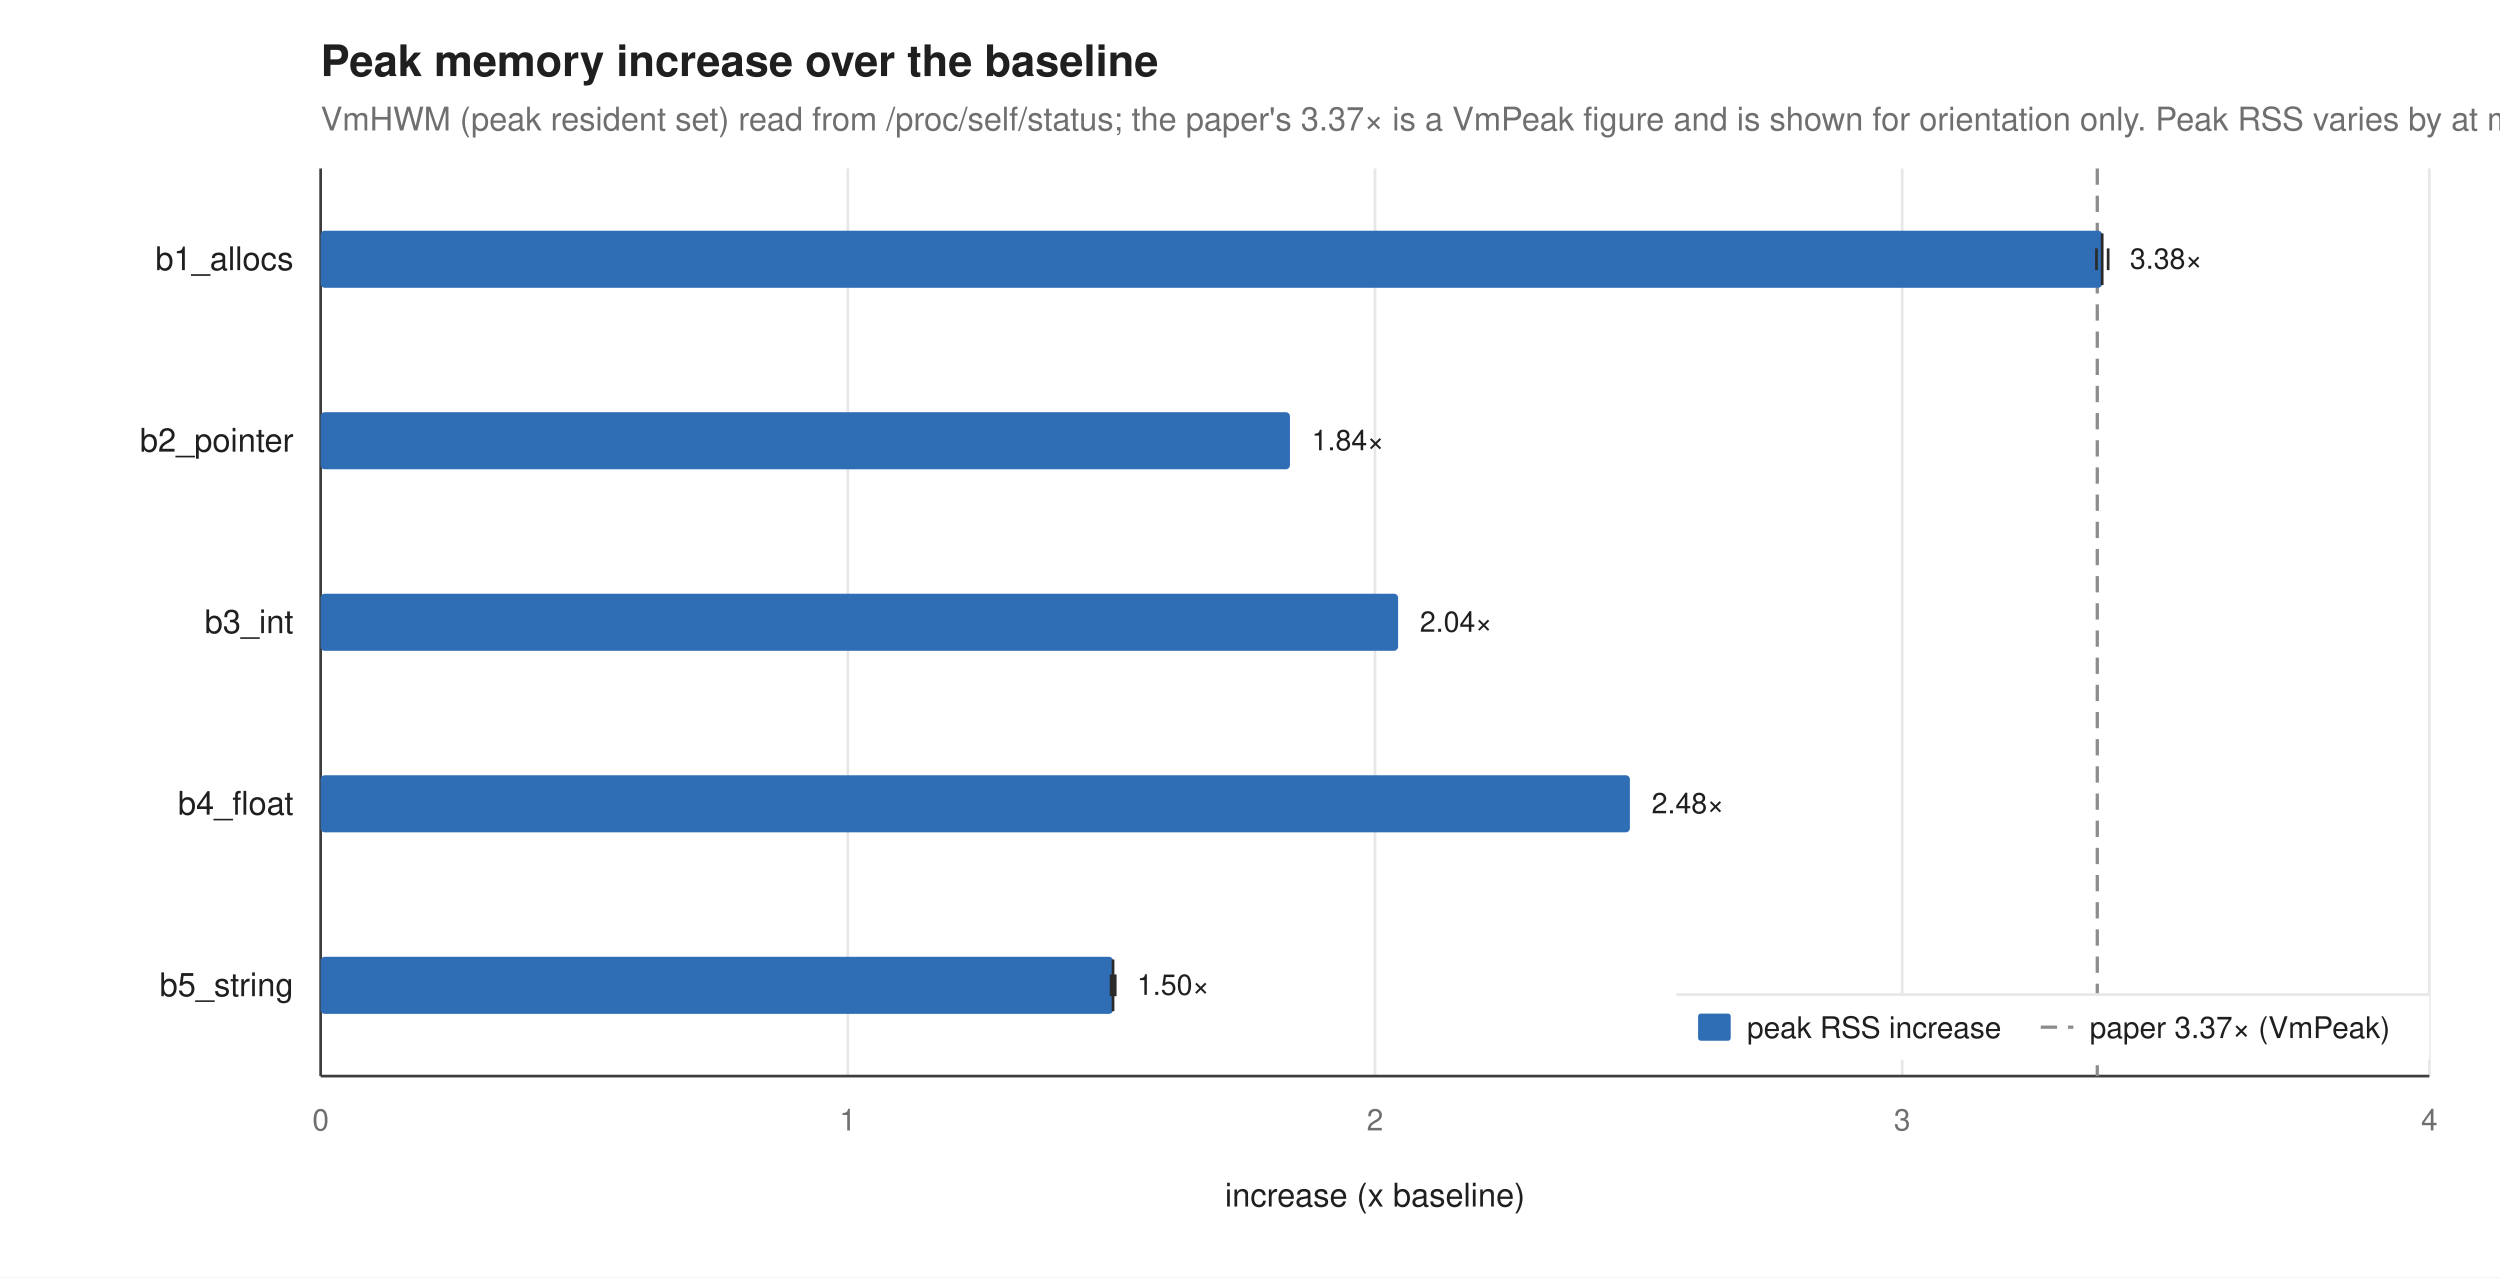
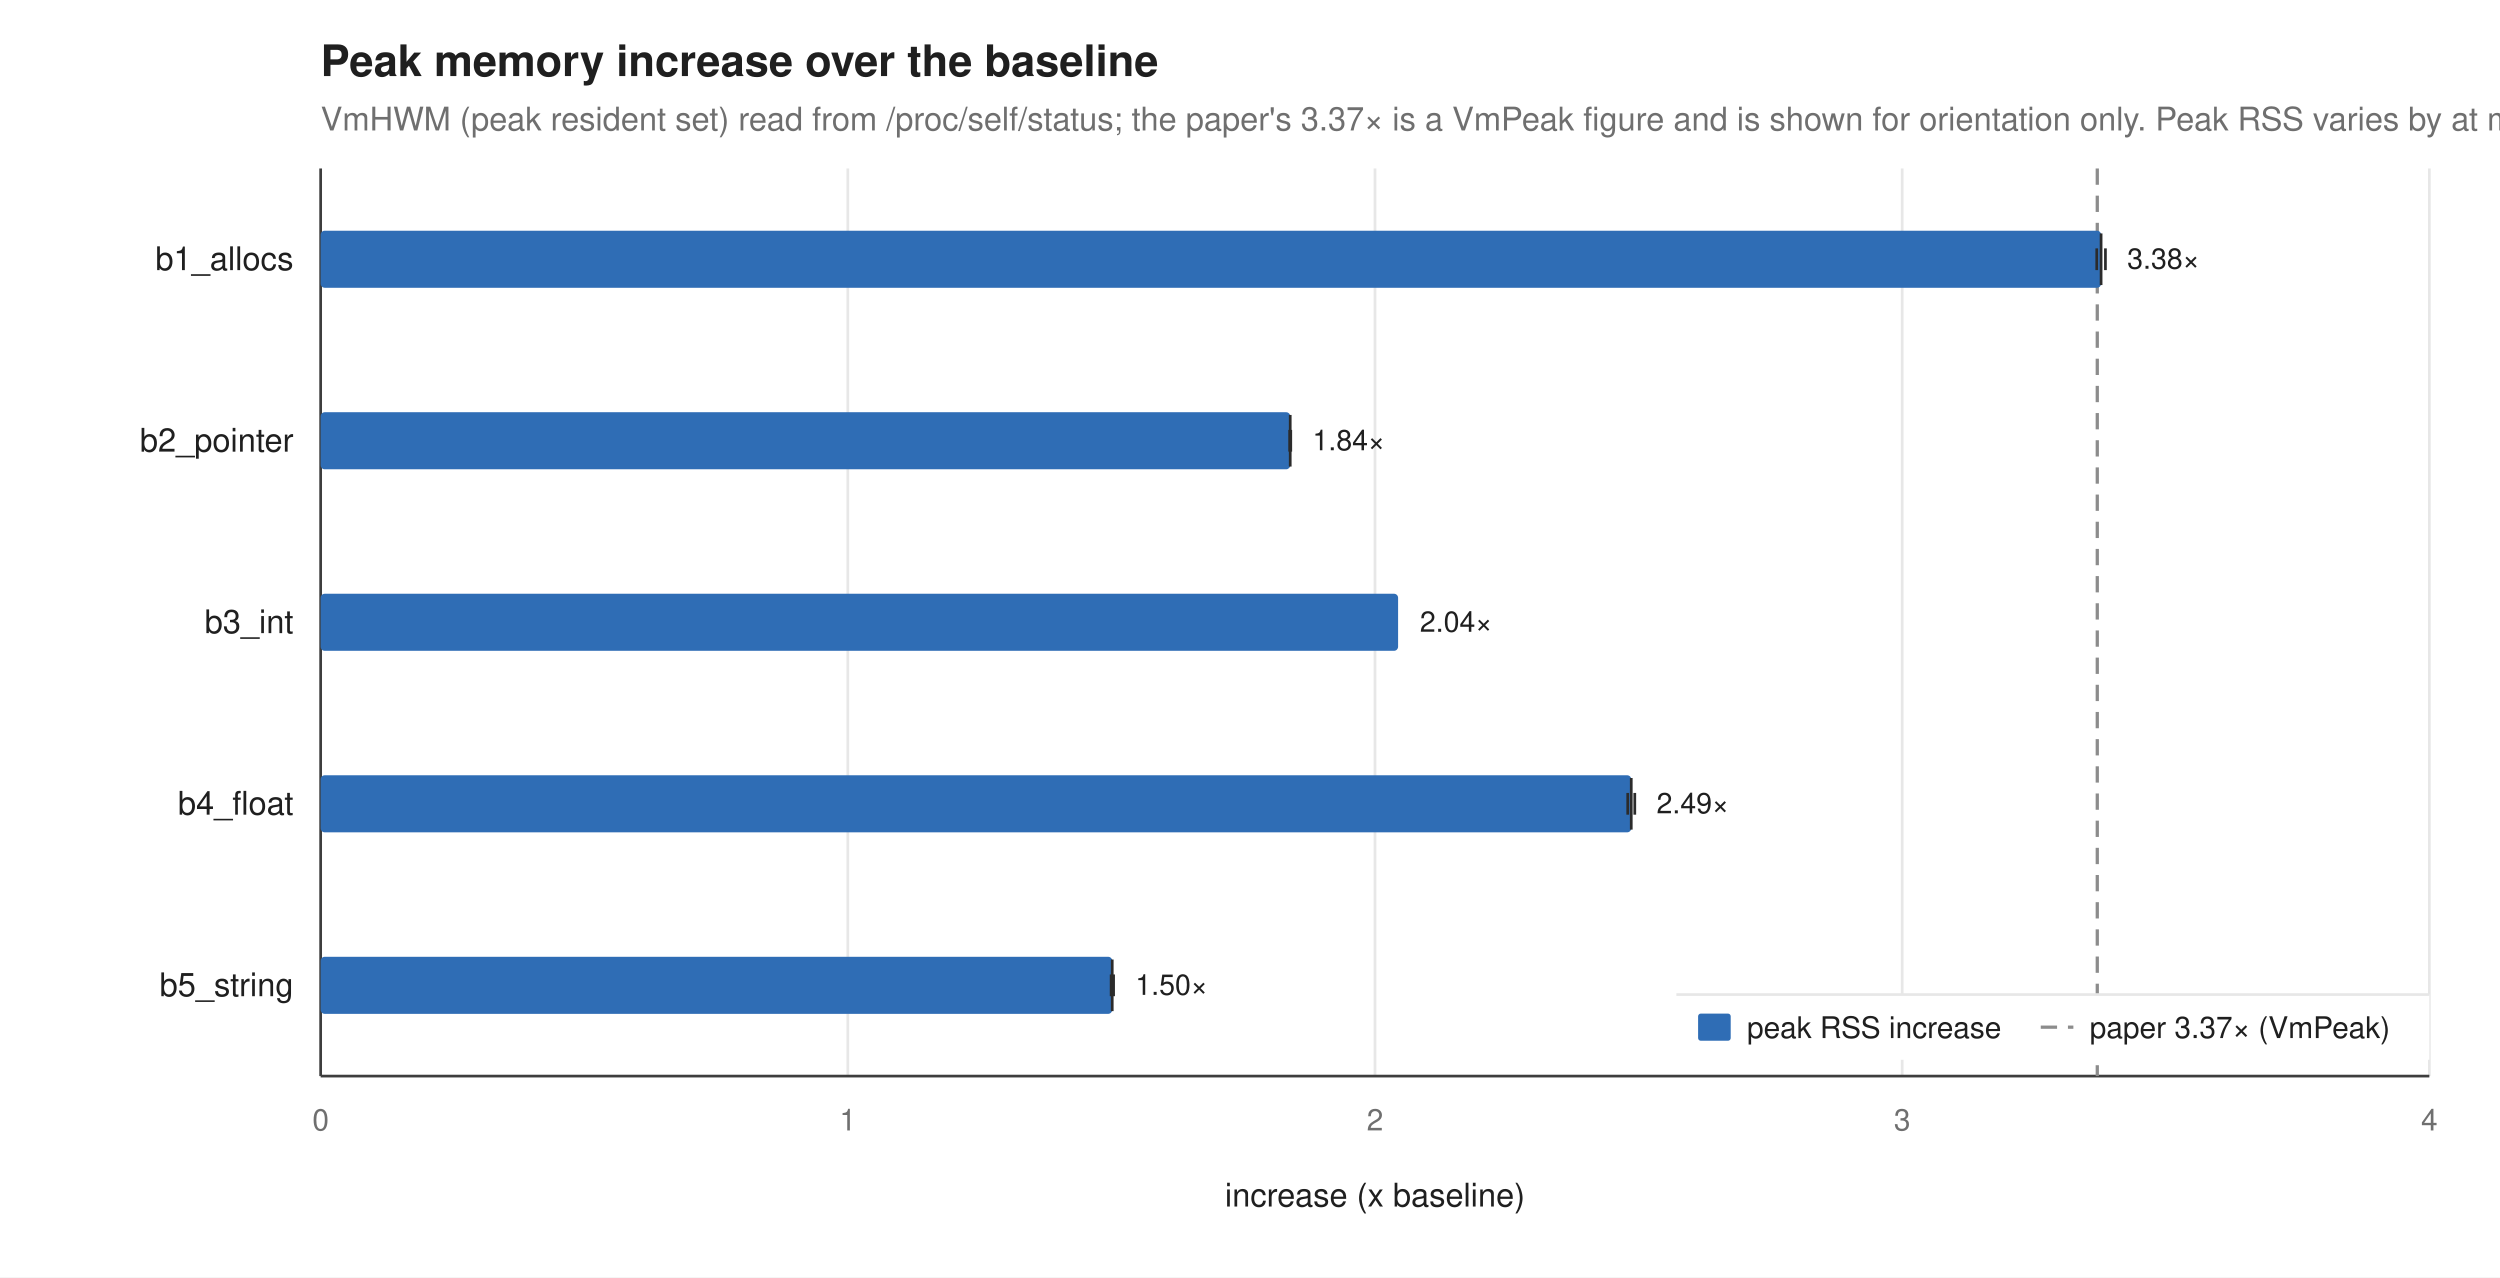
<svg xmlns="http://www.w3.org/2000/svg" width="920" height="470" viewBox="0 0 920 470" role="img" aria-label="Peak memory increase of AddressSanitizer on five workloads">
  <rect width="920" height="470" fill="#ffffff" />
  <rect x="0.0" y="0.0" width="920.0" height="470.0" fill="#ffffff" />
  <text x="118.0" y="28.0" font-family="Helvetica, Arial, sans-serif" font-size="16" fill="#1f1f1f" text-anchor="start" font-weight="bold">Peak memory increase over the baseline</text>
-   <text x="118.0" y="48.0" font-family="Helvetica, Arial, sans-serif" font-size="12" fill="#6f6f6f" text-anchor="start">VmHWM (peak resident set) read from /proc/self/status; the paper's 3.37× is a VmPeak figure and is shown for orientation only. Peak RSS varies by at most 0.33 % between runs, so the whiskers are barely visible.</text>
+   <text x="118.0" y="48.0" font-family="Helvetica, Arial, sans-serif" font-size="12" fill="#6f6f6f" text-anchor="start">VmHWM (peak resident set) read from /proc/self/status; the paper's 3.37× is a VmPeak figure and is shown for orientation only. Peak RSS varies by at most 0.26 % between runs, so the whiskers are barely visible.</text>
  <line x1="118.0" y1="62.0" x2="118.0" y2="396.0" stroke="#3d3d3d" stroke-width="1.0" />
  <text x="118.0" y="416.0" font-family="Helvetica, Arial, sans-serif" font-size="11" fill="#6f6f6f" text-anchor="middle">0</text>
  <line x1="312.0" y1="62.0" x2="312.0" y2="396.0" stroke="#e7e7e7" stroke-width="1.0" />
  <text x="312.0" y="416.0" font-family="Helvetica, Arial, sans-serif" font-size="11" fill="#6f6f6f" text-anchor="middle">1</text>
  <line x1="506.0" y1="62.0" x2="506.0" y2="396.0" stroke="#e7e7e7" stroke-width="1.0" />
  <text x="506.0" y="416.0" font-family="Helvetica, Arial, sans-serif" font-size="11" fill="#6f6f6f" text-anchor="middle">2</text>
  <line x1="700.0" y1="62.0" x2="700.0" y2="396.0" stroke="#e7e7e7" stroke-width="1.0" />
  <text x="700.0" y="416.0" font-family="Helvetica, Arial, sans-serif" font-size="11" fill="#6f6f6f" text-anchor="middle">3</text>
  <line x1="894.0" y1="62.0" x2="894.0" y2="396.0" stroke="#e7e7e7" stroke-width="1.0" />
  <text x="894.0" y="416.0" font-family="Helvetica, Arial, sans-serif" font-size="11" fill="#6f6f6f" text-anchor="middle">4</text>
  <line x1="118.0" y1="396.0" x2="894.0" y2="396.0" stroke="#3d3d3d" stroke-width="1.0" />
  <text x="506.0" y="444.0" font-family="Helvetica, Arial, sans-serif" font-size="12" fill="#1f1f1f" text-anchor="middle">increase (x baseline)</text>
  <line x1="771.8" y1="62.0" x2="771.8" y2="396.0" stroke="#8c8c8c" stroke-width="1.2" stroke-dasharray="6 4" />
  <text x="108.0" y="99.4" font-family="Helvetica, Arial, sans-serif" font-size="12" fill="#1f1f1f" text-anchor="end">b1_allocs</text>
-   <rect x="118.0" y="84.9" width="655.6" height="21.0" fill="#2f6db5" rx="1.5" />
-   <line x1="773.6" y1="85.9" x2="773.6" y2="104.9" stroke="#2b2b2b" stroke-width="1.0" />
-   <line x1="771.5" y1="91.4" x2="771.5" y2="99.4" stroke="#2b2b2b" stroke-width="1.0" />
-   <line x1="775.8" y1="91.4" x2="775.8" y2="99.4" stroke="#2b2b2b" stroke-width="1.0" />
-   <text x="783.8" y="98.9" font-family="Helvetica, Arial, sans-serif" font-size="10.5" fill="#1f1f1f" text-anchor="start">3.38×</text>
+   <rect x="118.0" y="84.9" width="655.2" height="21.0" fill="#2f6db5" rx="1.5" />
+   <line x1="773.2" y1="85.9" x2="773.2" y2="104.9" stroke="#2b2b2b" stroke-width="1.0" />
+   <line x1="771.6" y1="91.4" x2="771.6" y2="99.4" stroke="#2b2b2b" stroke-width="1.0" />
+   <line x1="774.8" y1="91.4" x2="774.8" y2="99.4" stroke="#2b2b2b" stroke-width="1.0" />
+   <text x="782.8" y="98.9" font-family="Helvetica, Arial, sans-serif" font-size="10.5" fill="#1f1f1f" text-anchor="start">3.38×</text>
  <text x="108.0" y="166.2" font-family="Helvetica, Arial, sans-serif" font-size="12" fill="#1f1f1f" text-anchor="end">b2_pointer</text>
-   <rect x="118.0" y="151.7" width="356.7" height="21.0" fill="#2f6db5" rx="1.5" />
-   <text x="482.7" y="165.7" font-family="Helvetica, Arial, sans-serif" font-size="10.5" fill="#1f1f1f" text-anchor="start">1.84×</text>
+   <rect x="118.0" y="151.7" width="356.8" height="21.0" fill="#2f6db5" rx="1.5" />
+   <line x1="474.8" y1="152.7" x2="474.8" y2="171.7" stroke="#2b2b2b" stroke-width="1.0" />
+   <line x1="474.6" y1="158.2" x2="474.6" y2="166.2" stroke="#2b2b2b" stroke-width="1.0" />
+   <line x1="475.0" y1="158.2" x2="475.0" y2="166.2" stroke="#2b2b2b" stroke-width="1.0" />
+   <text x="483.0" y="165.7" font-family="Helvetica, Arial, sans-serif" font-size="10.5" fill="#1f1f1f" text-anchor="start">1.84×</text>
  <text x="108.0" y="233.0" font-family="Helvetica, Arial, sans-serif" font-size="12" fill="#1f1f1f" text-anchor="end">b3_int</text>
  <rect x="118.0" y="218.5" width="396.5" height="21.0" fill="#2f6db5" rx="1.5" />
  <text x="522.5" y="232.5" font-family="Helvetica, Arial, sans-serif" font-size="10.5" fill="#1f1f1f" text-anchor="start">2.04×</text>
  <text x="108.0" y="299.8" font-family="Helvetica, Arial, sans-serif" font-size="12" fill="#1f1f1f" text-anchor="end">b4_float</text>
-   <rect x="118.0" y="285.3" width="481.8" height="21.0" fill="#2f6db5" rx="1.5" />
-   <text x="607.8" y="299.3" font-family="Helvetica, Arial, sans-serif" font-size="10.5" fill="#1f1f1f" text-anchor="start">2.48×</text>
+   <rect x="118.0" y="285.3" width="482.3" height="21.0" fill="#2f6db5" rx="1.5" />
+   <line x1="600.3" y1="286.3" x2="600.3" y2="305.3" stroke="#2b2b2b" stroke-width="1.0" />
+   <line x1="599.0" y1="291.8" x2="599.0" y2="299.8" stroke="#2b2b2b" stroke-width="1.0" />
+   <line x1="601.6" y1="291.8" x2="601.6" y2="299.8" stroke="#2b2b2b" stroke-width="1.0" />
+   <text x="609.6" y="299.3" font-family="Helvetica, Arial, sans-serif" font-size="10.5" fill="#1f1f1f" text-anchor="start">2.49×</text>
  <text x="108.0" y="366.6" font-family="Helvetica, Arial, sans-serif" font-size="12" fill="#1f1f1f" text-anchor="end">b5_string</text>
-   <rect x="118.0" y="352.1" width="291.6" height="21.0" fill="#2f6db5" rx="1.5" />
-   <line x1="409.6" y1="353.1" x2="409.6" y2="372.1" stroke="#2b2b2b" stroke-width="1.0" />
+   <rect x="118.0" y="352.1" width="291.3" height="21.0" fill="#2f6db5" rx="1.5" />
+   <line x1="409.3" y1="353.1" x2="409.3" y2="372.1" stroke="#2b2b2b" stroke-width="1.0" />
  <line x1="408.9" y1="358.6" x2="408.9" y2="366.6" stroke="#2b2b2b" stroke-width="1.0" />
-   <line x1="410.4" y1="358.6" x2="410.4" y2="366.6" stroke="#2b2b2b" stroke-width="1.0" />
-   <text x="418.4" y="366.1" font-family="Helvetica, Arial, sans-serif" font-size="10.5" fill="#1f1f1f" text-anchor="start">1.50×</text>
+   <line x1="409.8" y1="358.6" x2="409.8" y2="366.6" stroke="#2b2b2b" stroke-width="1.0" />
+   <text x="417.8" y="366.1" font-family="Helvetica, Arial, sans-serif" font-size="10.5" fill="#1f1f1f" text-anchor="start">1.50×</text>
  <rect x="616.9" y="366.0" width="277.1" height="24.0" fill="#ffffff" />
  <line x1="616.9" y1="366.0" x2="894.0" y2="366.0" stroke="#e7e7e7" stroke-width="1.0" />
  <rect x="624.9" y="373.0" width="12.0" height="10.0" fill="#2f6db5" rx="1.0" />
  <text x="642.9" y="382.0" font-family="Helvetica, Arial, sans-serif" font-size="11" fill="#1f1f1f" text-anchor="start">peak RSS increase</text>
  <line x1="751.0" y1="378.0" x2="763.0" y2="378.0" stroke="#8c8c8c" stroke-width="1.2" stroke-dasharray="6 4" />
  <text x="769.0" y="382.0" font-family="Helvetica, Arial, sans-serif" font-size="11" fill="#1f1f1f" text-anchor="start">paper 3.37× (VmPeak)</text>
</svg>
